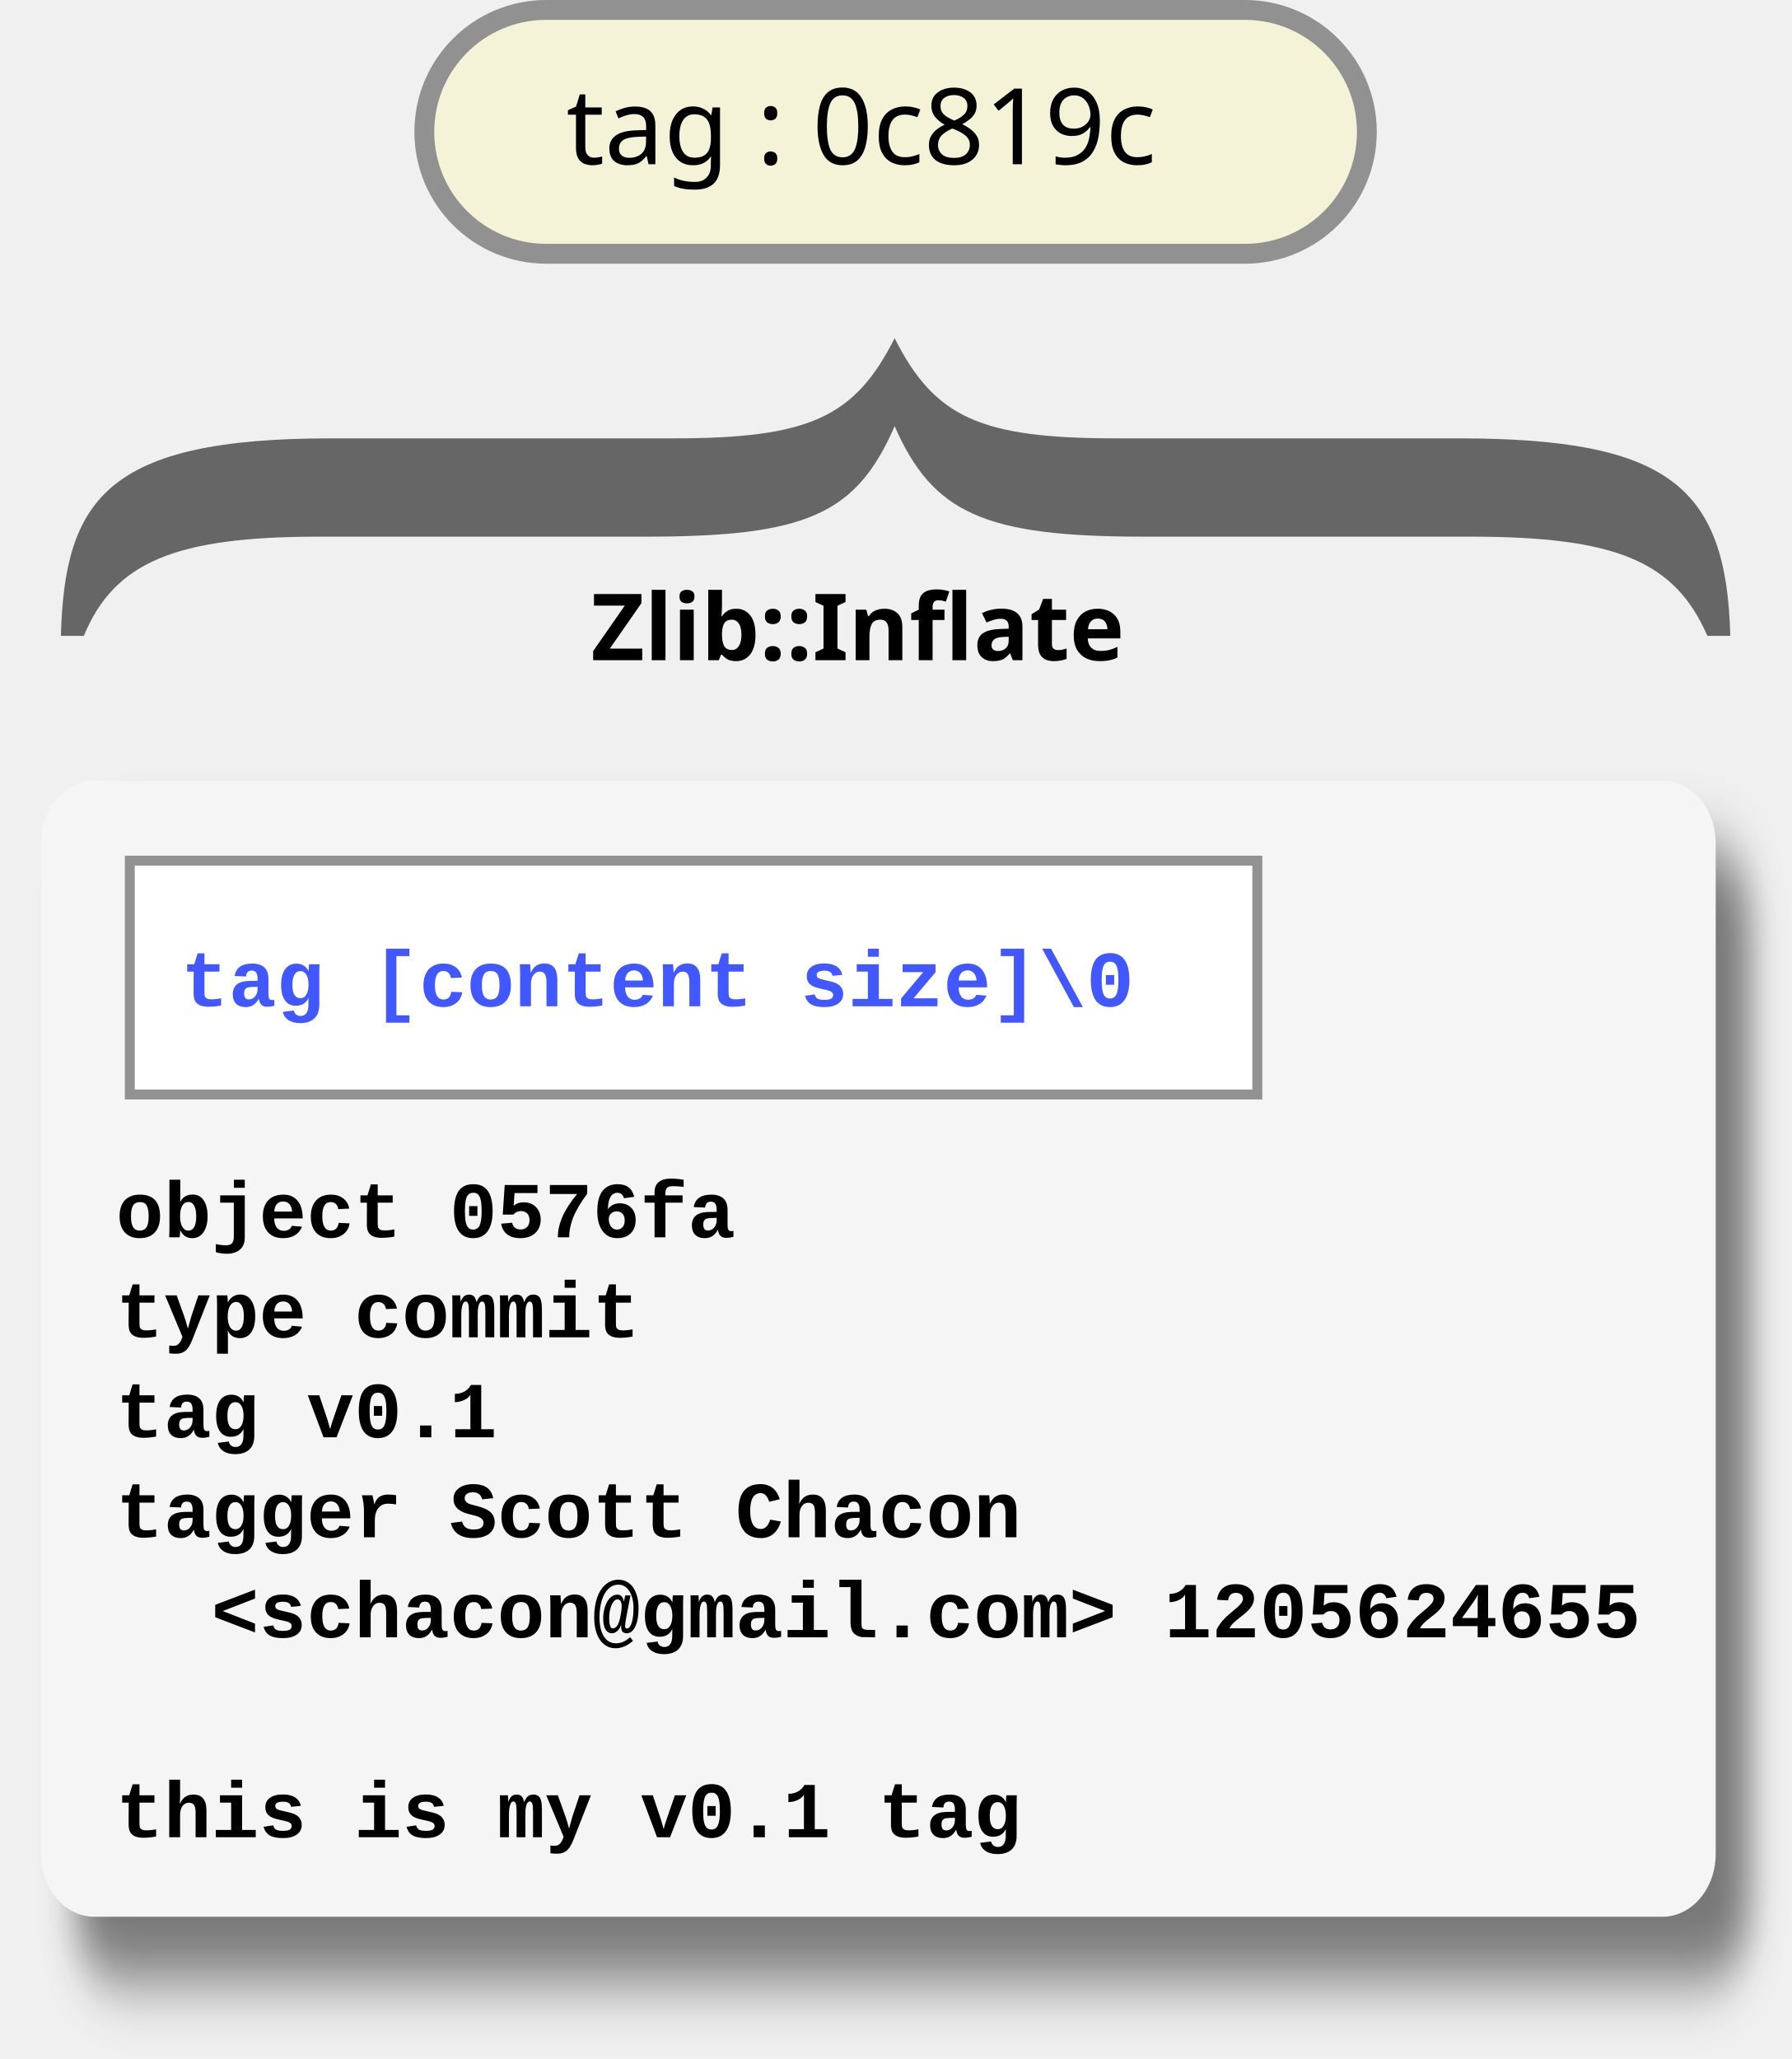
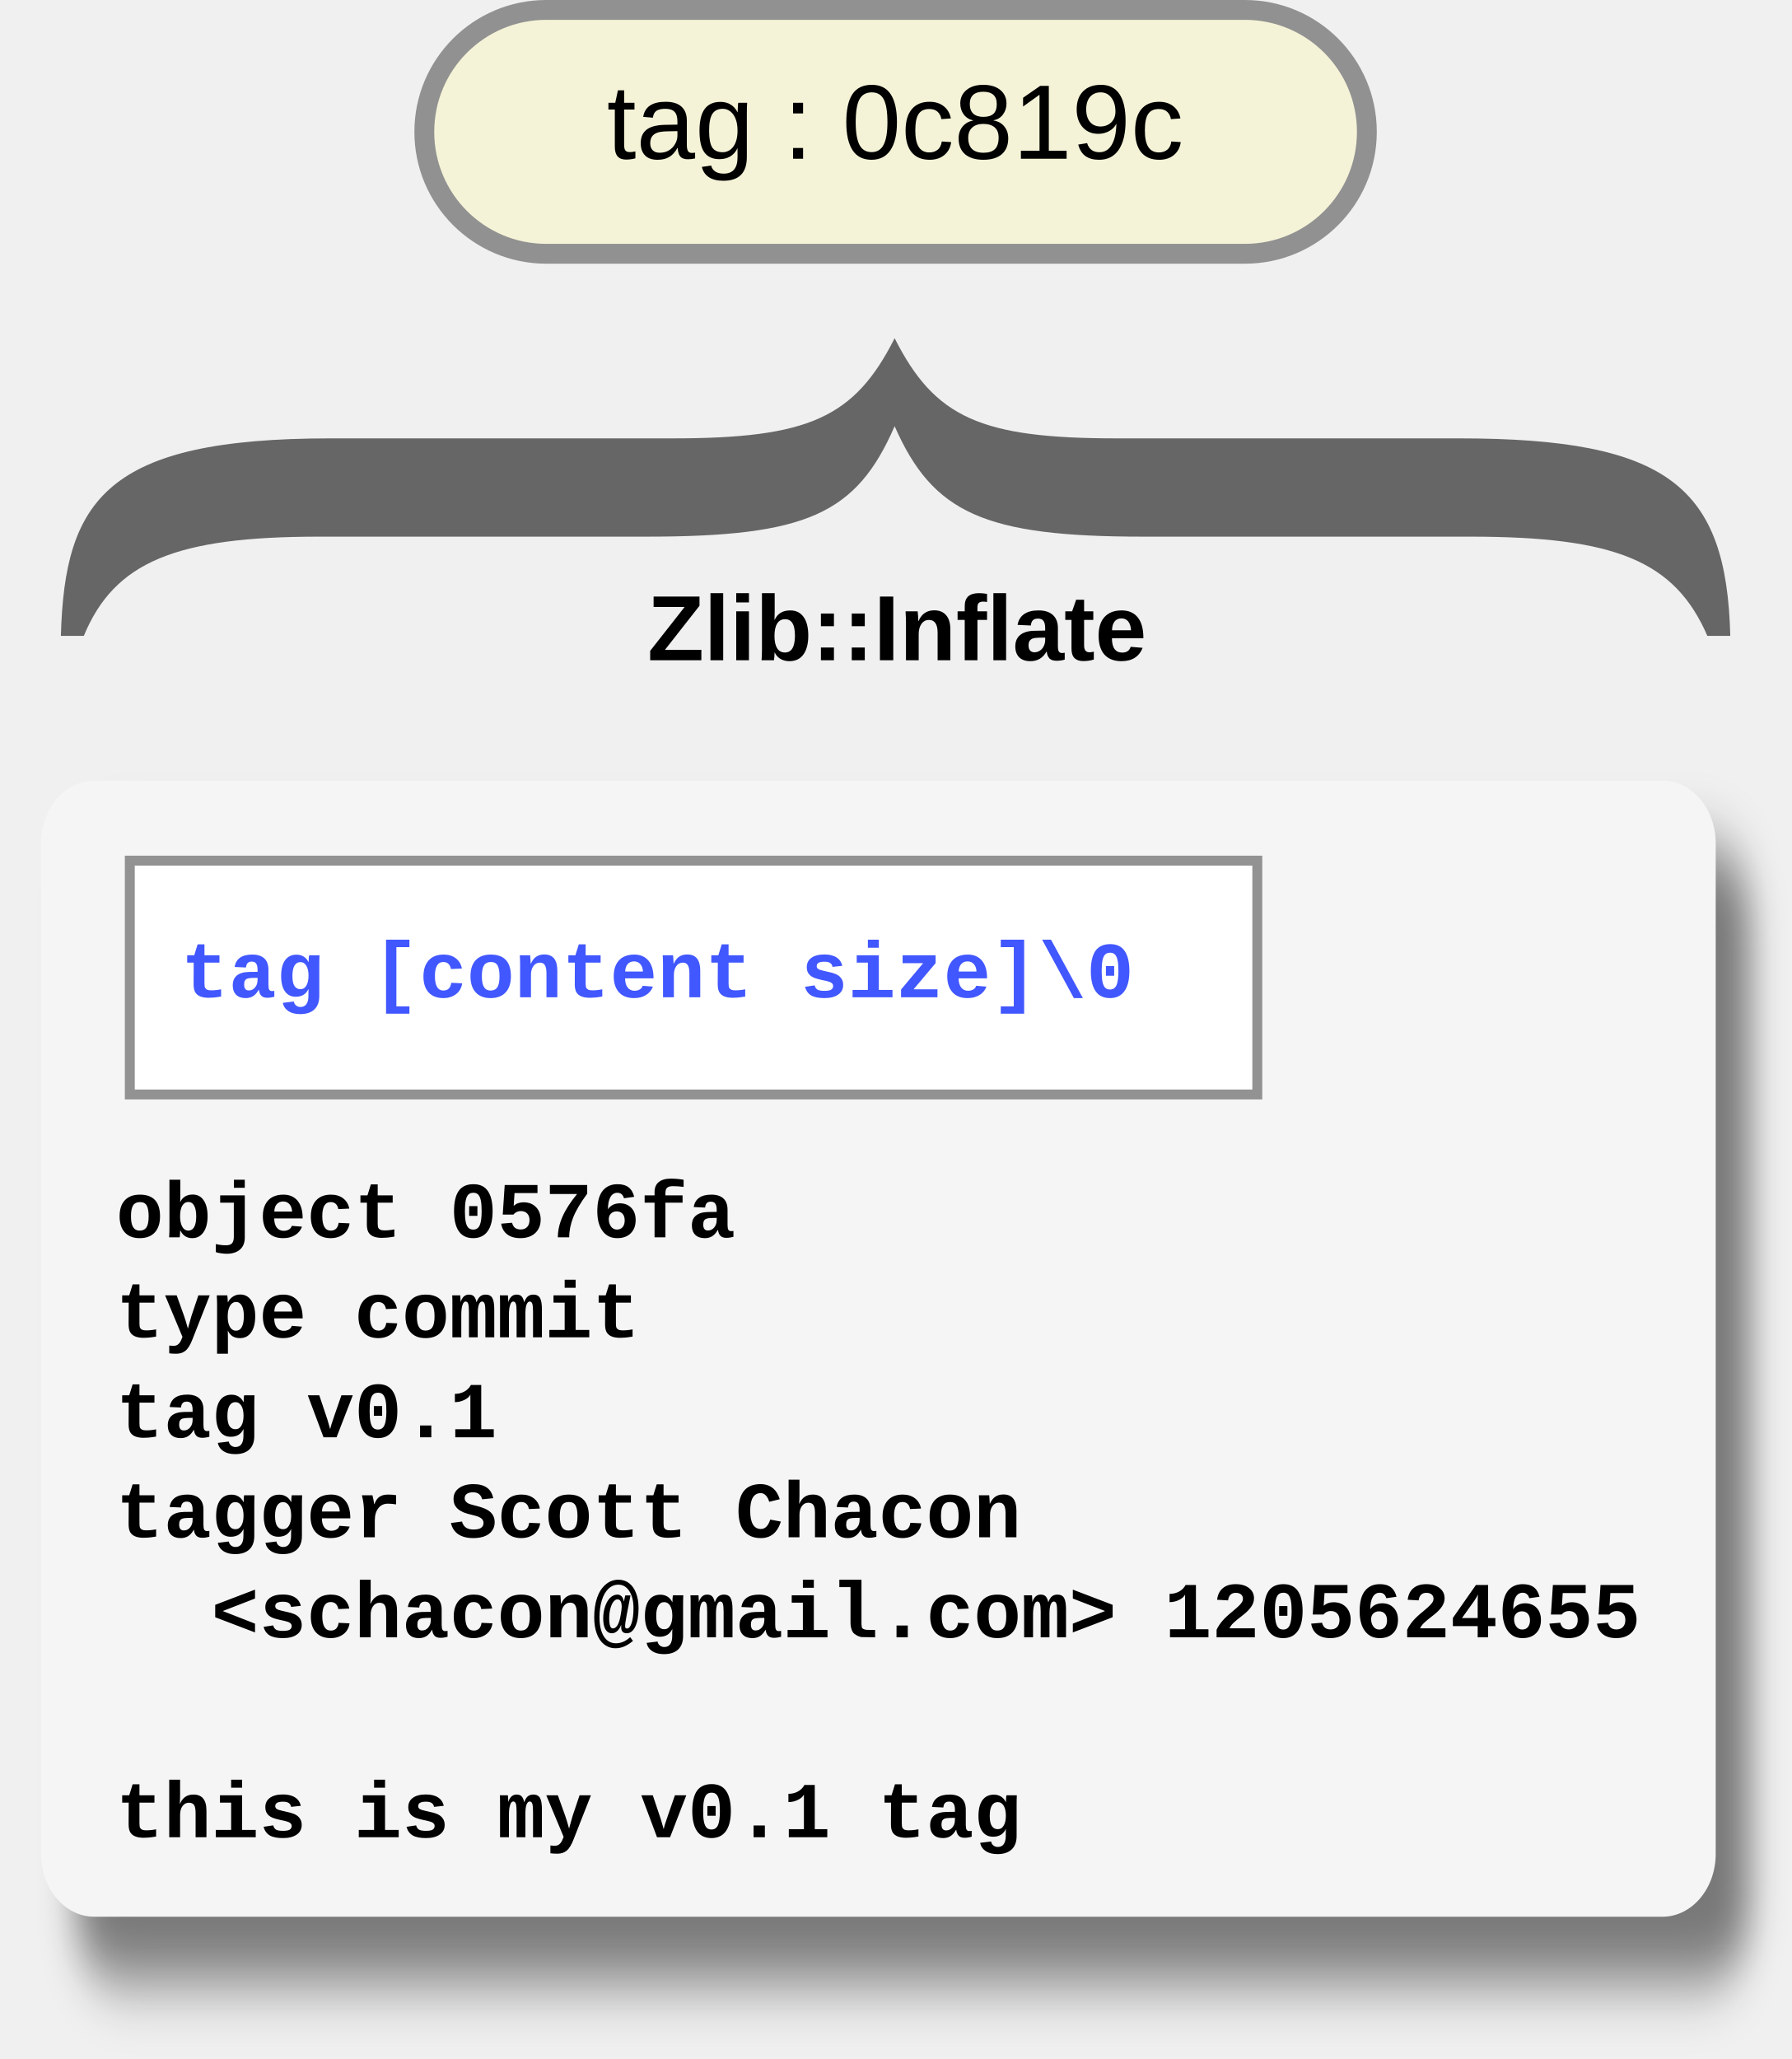
<svg xmlns="http://www.w3.org/2000/svg" width="270.719" height="311.171" version="1.1" id="svg1721" xml:space="preserve">
  <defs id="defs1697">
    <filter style="color-interpolation-filters:sRGB" id="filter46395-7" x="-0.024" y="-0.068" width="1.07" height="1.193">
      <feFlood flood-opacity="0.498" flood-color="rgb(0,0,0)" result="flood" id="feFlood46385-5" />
      <feComposite in="flood" in2="SourceGraphic" operator="in" result="composite1" id="feComposite46387-9" />
      <feGaussianBlur in="composite1" stdDeviation="2.974" result="blur" id="feGaussianBlur46389-2" />
      <feOffset dx="6" dy="6" result="offset" id="feOffset46391-2" />
      <feComposite in="SourceGraphic" in2="offset" operator="over" result="composite2" id="feComposite46393-8" />
    </filter>
  </defs>
-   <text xml:space="preserve" style="font-weight:bold;font-size:14px;line-height:125%;font-family:'Open Sans';-inkscape-font-specification:'Open Sans Bold';letter-spacing:0px;word-spacing:0px;fill:none;stroke:#000000;stroke-width:0;stroke-linecap:butt;stroke-linejoin:miter;stroke-dasharray:none;stroke-opacity:1" x="89.306" y="99.779" id="t_zlib_deflate-9">
-     <tspan id="tspan43270-7" x="89.306" y="99.779" style="font-style:normal;font-variant:normal;font-weight:bold;font-stretch:normal;font-size:14px;font-family:sans-serif;-inkscape-font-specification:'sans-serif Bold';fill:#000000;fill-opacity:1;stroke:none;stroke-width:0;stroke-dasharray:none">Zlib::Inflate</tspan>
+   <text xml:space="preserve" style="font-weight:bold;font-size:14px;line-height:125%;font-family:Arial;-inkscape-font-specification:'Open Sans Bold';letter-spacing:0px;word-spacing:0px;fill:none;stroke:#000000;stroke-width:0;stroke-linecap:butt;stroke-linejoin:miter;stroke-dasharray:none;stroke-opacity:1" x="97.847" y="99.779" id="t_zlib_deflate-9">
+     <tspan id="tspan43270-7" x="97.847" y="99.779" style="font-style:normal;font-variant:normal;font-weight:bold;font-stretch:normal;font-size:14px;font-family:Arial;-inkscape-font-specification:'Arial Bold';fill:#000000;fill-opacity:1;stroke:none;stroke-width:0;stroke-dasharray:none">Zlib::Inflate</tspan>
  </text>
  <g id="g6662" transform="translate(-1.0416422e-6,106.2917)" style="fill:#ffffff;stroke:#000000;stroke-width:1px">
    <rect style="fill:#f5f5f5;fill-opacity:1;stroke:none;stroke-width:2.517;stroke-dasharray:none;stroke-dashoffset:0;stroke-opacity:1;filter:url(#filter46395-7)" id="b_main-3" width="291.529" height="104.913" x="28.286" y="-130.243" rx="9.275" ry="5.805" transform="matrix(0.8682393,0,0,1.636592,-18.36302,224.8352)" />
    <g id="g_tree_cont-6" transform="translate(-8.164274,0.02392416)">
      <rect style="fill:#ffffff;fill-opacity:1;stroke:#929292;stroke-width:1.5;stroke-dasharray:none;stroke-opacity:1" id="rect9100" width="170.413" height="35.34" x="27.782" y="23.75" rx="0" ry="0" />
-       <text xml:space="preserve" style="font-style:normal;font-variant:normal;font-weight:normal;font-stretch:normal;font-size:12px;line-height:125%;font-family:'Open Sans';-inkscape-font-specification:'Open Sans';letter-spacing:0px;word-spacing:0px;fill:#4157ff;fill-opacity:1;stroke:none;stroke-width:0;stroke-linecap:butt;stroke-linejoin:miter;stroke-dasharray:none;stroke-opacity:1" x="35.52" y="45.76" id="t_tree_cont-2">
-         <tspan id="tspan2963-9" x="35.52" y="45.76" style="font-style:normal;font-variant:normal;font-weight:bold;font-stretch:normal;font-size:12px;font-family:'Courier New';-inkscape-font-specification:'Courier New Bold';stroke:#4157ff;stroke-width:0;stroke-dasharray:none;stroke-opacity:1">tag [content size]\0</tspan>
+       <text xml:space="preserve" style="font-style:normal;font-variant:normal;font-weight:normal;font-stretch:normal;font-size:12px;line-height:125%;font-family:Arial;-inkscape-font-specification:Arial;letter-spacing:0px;word-spacing:0px;fill:#4157ff;fill-opacity:1;stroke:none;stroke-width:0;stroke-linecap:butt;stroke-linejoin:miter;stroke-dasharray:none;stroke-opacity:1" x="35.52" y="44.402" id="t_tree_cont-2">
+         <tspan id="tspan2963-9" x="35.52" y="44.402" style="font-style:normal;font-variant:normal;font-weight:bold;font-stretch:normal;font-size:12px;font-family:'Courier New';-inkscape-font-specification:'Courier New Bold';stroke:#4157ff;stroke-width:0;stroke-dasharray:none;stroke-opacity:1">tag [content size]\0</tspan>
      </text>
    </g>
-     <text xml:space="preserve" style="font-weight:bold;font-size:12px;line-height:125%;font-family:'Open Sans';-inkscape-font-specification:'Open Sans Bold';letter-spacing:0px;word-spacing:0px;fill:#000000;fill-opacity:1;stroke:none;stroke-width:0;stroke-linecap:butt;stroke-linejoin:miter;stroke-dasharray:none;stroke-opacity:1" x="17.532" y="80.705" id="t_main-3">
+     <text xml:space="preserve" style="font-weight:bold;font-size:12px;line-height:125%;font-family:Arial;-inkscape-font-specification:'Open Sans Bold';letter-spacing:0px;word-spacing:0px;fill:#000000;fill-opacity:1;stroke:none;stroke-width:0;stroke-linecap:butt;stroke-linejoin:miter;stroke-dasharray:none;stroke-opacity:1" x="17.532" y="80.705" id="t_main-3">
      <tspan x="17.532" y="80.705" id="tspan2592-1" style="font-style:normal;font-variant:normal;font-weight:bold;font-stretch:normal;font-size:12px;font-family:'Courier New';-inkscape-font-specification:'Courier New Bold';stroke:#000000;stroke-width:0;stroke-dasharray:none;stroke-opacity:1">object 0576fa</tspan>
      <tspan x="17.532" y="95.815" style="font-style:normal;font-variant:normal;font-weight:bold;font-stretch:normal;font-size:12px;font-family:'Courier New';-inkscape-font-specification:'Courier New Bold';stroke:#000000;stroke-width:0;stroke-dasharray:none;stroke-opacity:1" id="tspan2362">type commit</tspan>
      <tspan x="17.532" y="110.925" style="font-style:normal;font-variant:normal;font-weight:bold;font-stretch:normal;font-size:12px;font-family:'Courier New';-inkscape-font-specification:'Courier New Bold';stroke:#000000;stroke-width:0;stroke-dasharray:none;stroke-opacity:1" id="tspan2364">tag v0.1</tspan>
      <tspan x="17.532" y="126.035" style="font-style:normal;font-variant:normal;font-weight:bold;font-stretch:normal;font-size:12px;font-family:'Courier New';-inkscape-font-specification:'Courier New Bold';stroke:#000000;stroke-width:0;stroke-dasharray:none;stroke-opacity:1" id="tspan2366">tagger Scott Chacon</tspan>
      <tspan x="17.532" y="141.145" style="font-style:normal;font-variant:normal;font-weight:bold;font-stretch:normal;font-size:12px;font-family:'Courier New';-inkscape-font-specification:'Courier New Bold';stroke:#000000;stroke-width:0;stroke-dasharray:none;stroke-opacity:1" id="tspan2368">  &lt;schacon@gmail.com&gt; 1205624655</tspan>
      <tspan x="17.532" y="156.255" style="font-style:normal;font-variant:normal;font-weight:bold;font-stretch:normal;font-size:12px;font-family:'Courier New';-inkscape-font-specification:'Courier New Bold';stroke:#000000;stroke-width:0;stroke-dasharray:none;stroke-opacity:1" id="tspan2370" />
      <tspan x="17.532" y="171.365" style="font-style:normal;font-variant:normal;font-weight:bold;font-stretch:normal;font-size:12px;font-family:'Courier New';-inkscape-font-specification:'Courier New Bold';stroke:#000000;stroke-width:0;stroke-dasharray:none;stroke-opacity:1" id="tspan2372">this is my v0.1 tag</tspan>
    </text>
  </g>
-   <path d="M 9.2,96.098 H 12.669 C 17.293,84.922 26.542,81.103 48.219,81.103 h 49.423 c 24.278,0 31.793,-3.395 37.573,-16.693 5.78,13.157 13.584,16.693 37.573,16.693 H 222.211 c 21.966,0 30.926,3.678 35.839,14.996 h 3.468 c -0.578,-22.494 -9.249,-29.85 -41.041,-29.85 h -51.735 c -20.521,0 -27.457,-3.112 -33.527,-15.137 -6.069,12.025 -13.006,15.137 -33.527,15.137 H 49.953 c -33.816,0 -40.174,9.196 -40.752,29.85 z" style="font-weight:bold;font-size:202.208px;line-height:125%;font-family:FreeSerif;-inkscape-font-specification:'FreeSerif Bold';letter-spacing:0px;word-spacing:0px;fill:#666666;stroke-width:0" id="path3105" />
+   <path d="M 9.201,96.098 H 12.669 C 17.293,84.922 26.542,81.103 48.219,81.103 h 49.423 c 24.278,0 31.793,-3.395 37.573,-16.693 5.78,13.157 13.584,16.693 37.573,16.693 h 49.423 c 21.966,0 30.926,3.678 35.839,14.996 h 3.468 c -0.578,-22.494 -9.249,-29.85 -41.041,-29.85 h -51.735 c -20.521,0 -27.457,-3.112 -33.527,-15.137 -6.069,12.025 -13.006,15.137 -33.527,15.137 H 49.953 c -33.816,0 -40.174,9.196 -40.752,29.85 z" style="font-weight:bold;font-size:202.208px;line-height:125%;letter-spacing:0px;word-spacing:0px;fill:#666666;stroke-width:0" id="path3105" />
  <g id="g3028-9" transform="translate(-357.0361,-9.298656)" style="fill:#ffffff;stroke:#000000;stroke-width:1px">
    <rect style="fill:#f5f3d7;fill-opacity:1;stroke:#919191;stroke-width:3;stroke-dasharray:none;stroke-opacity:1" id="rect8286" width="142.457" height="36.852" x="421.167" y="10.799" ry="18.426" rx="18.426" />
-     <text xml:space="preserve" style="font-style:normal;font-variant:normal;font-weight:normal;font-stretch:normal;font-size:16px;line-height:125%;font-family:'Courier New';-inkscape-font-specification:'Courier New';letter-spacing:0px;word-spacing:0px;fill:#000000;fill-opacity:1;stroke:none;stroke-width:0;stroke-linecap:butt;stroke-linejoin:miter;stroke-dasharray:none;stroke-opacity:1" x="442.622" y="34.115" id="text3016-7">
-       <tspan id="tspan3014-8" x="442.622" y="34.115" style="font-style:normal;font-variant:normal;font-weight:normal;font-stretch:normal;font-size:16px;font-family:sans-serif;-inkscape-font-specification:sans-serif;stroke-width:0;stroke-dasharray:none">tag : 0c819c</tspan>
+     <text xml:space="preserve" style="font-style:normal;font-variant:normal;font-weight:normal;font-stretch:normal;font-size:16px;line-height:125%;font-family:'Courier New';-inkscape-font-specification:'Courier New';letter-spacing:0px;word-spacing:0px;fill:#000000;fill-opacity:1;stroke:none;stroke-width:0;stroke-linecap:butt;stroke-linejoin:miter;stroke-dasharray:none;stroke-opacity:1" x="448.743" y="33.291" id="text3016-7">
+       <tspan id="tspan3014-8" x="448.743" y="33.291" style="font-style:normal;font-variant:normal;font-weight:normal;font-stretch:normal;font-size:16px;font-family:Arial;-inkscape-font-specification:Arial;stroke-width:0;stroke-dasharray:none">tag : 0c819c</tspan>
    </text>
  </g>
</svg>
